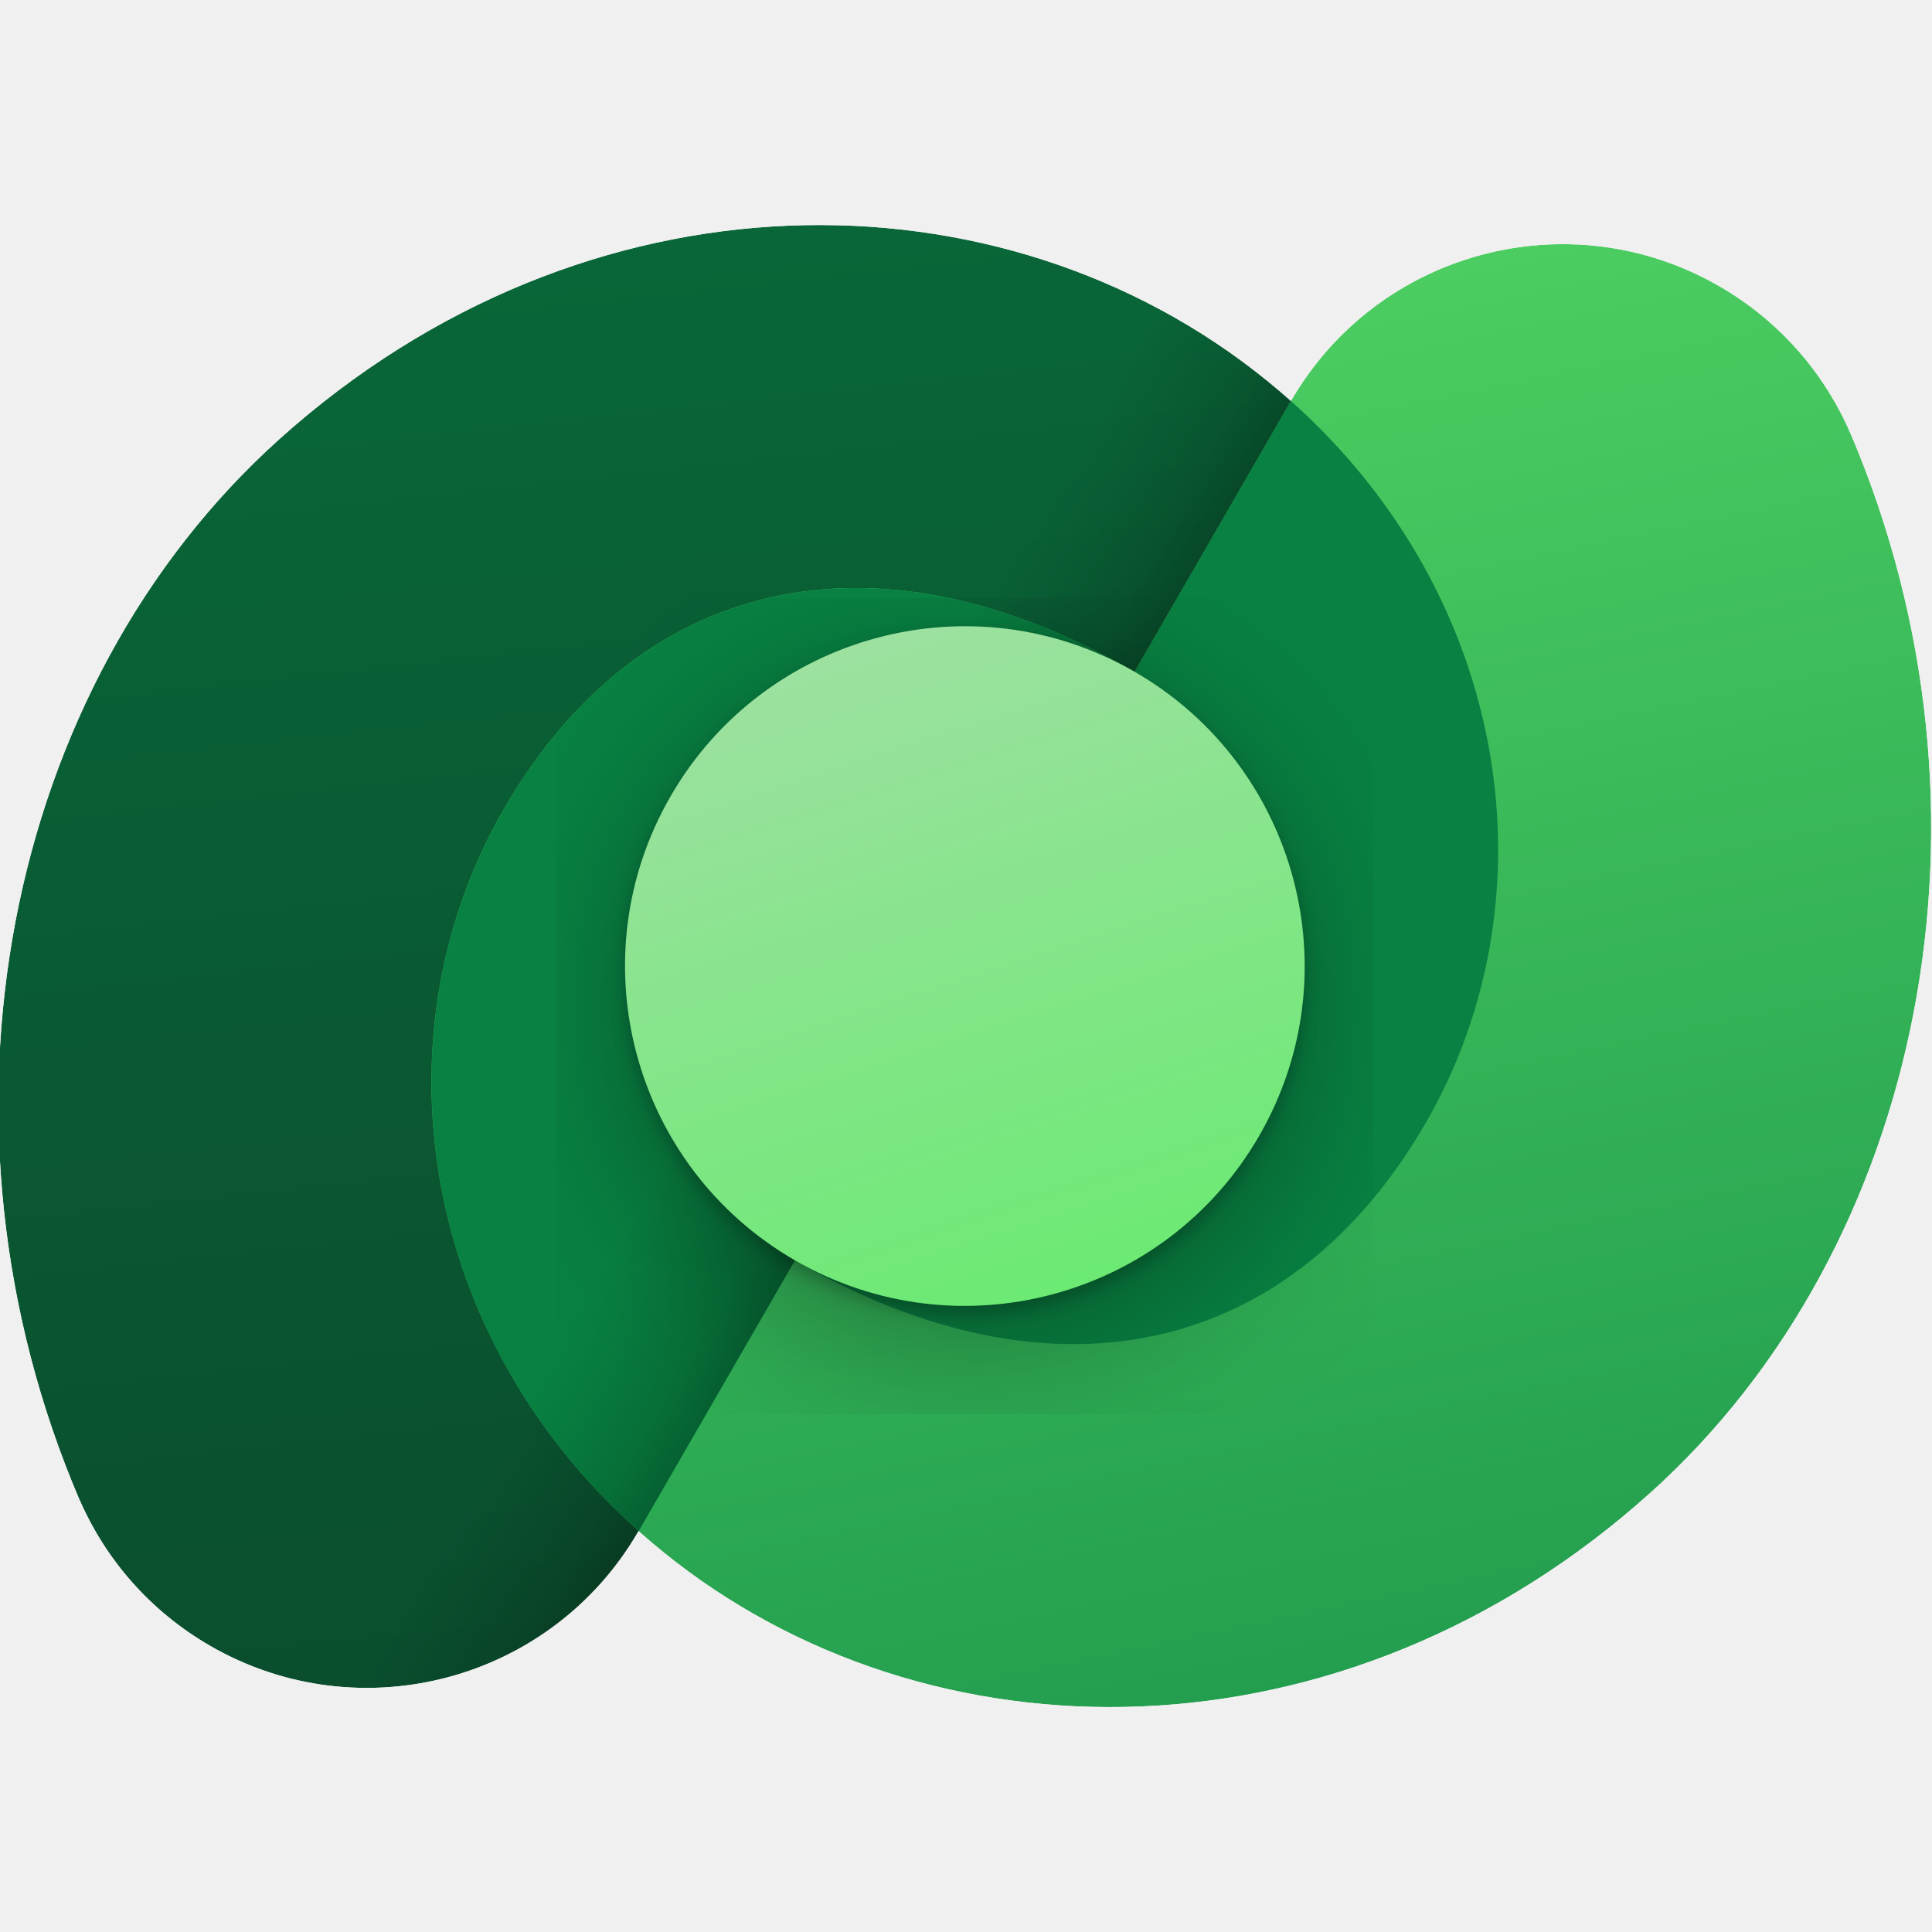
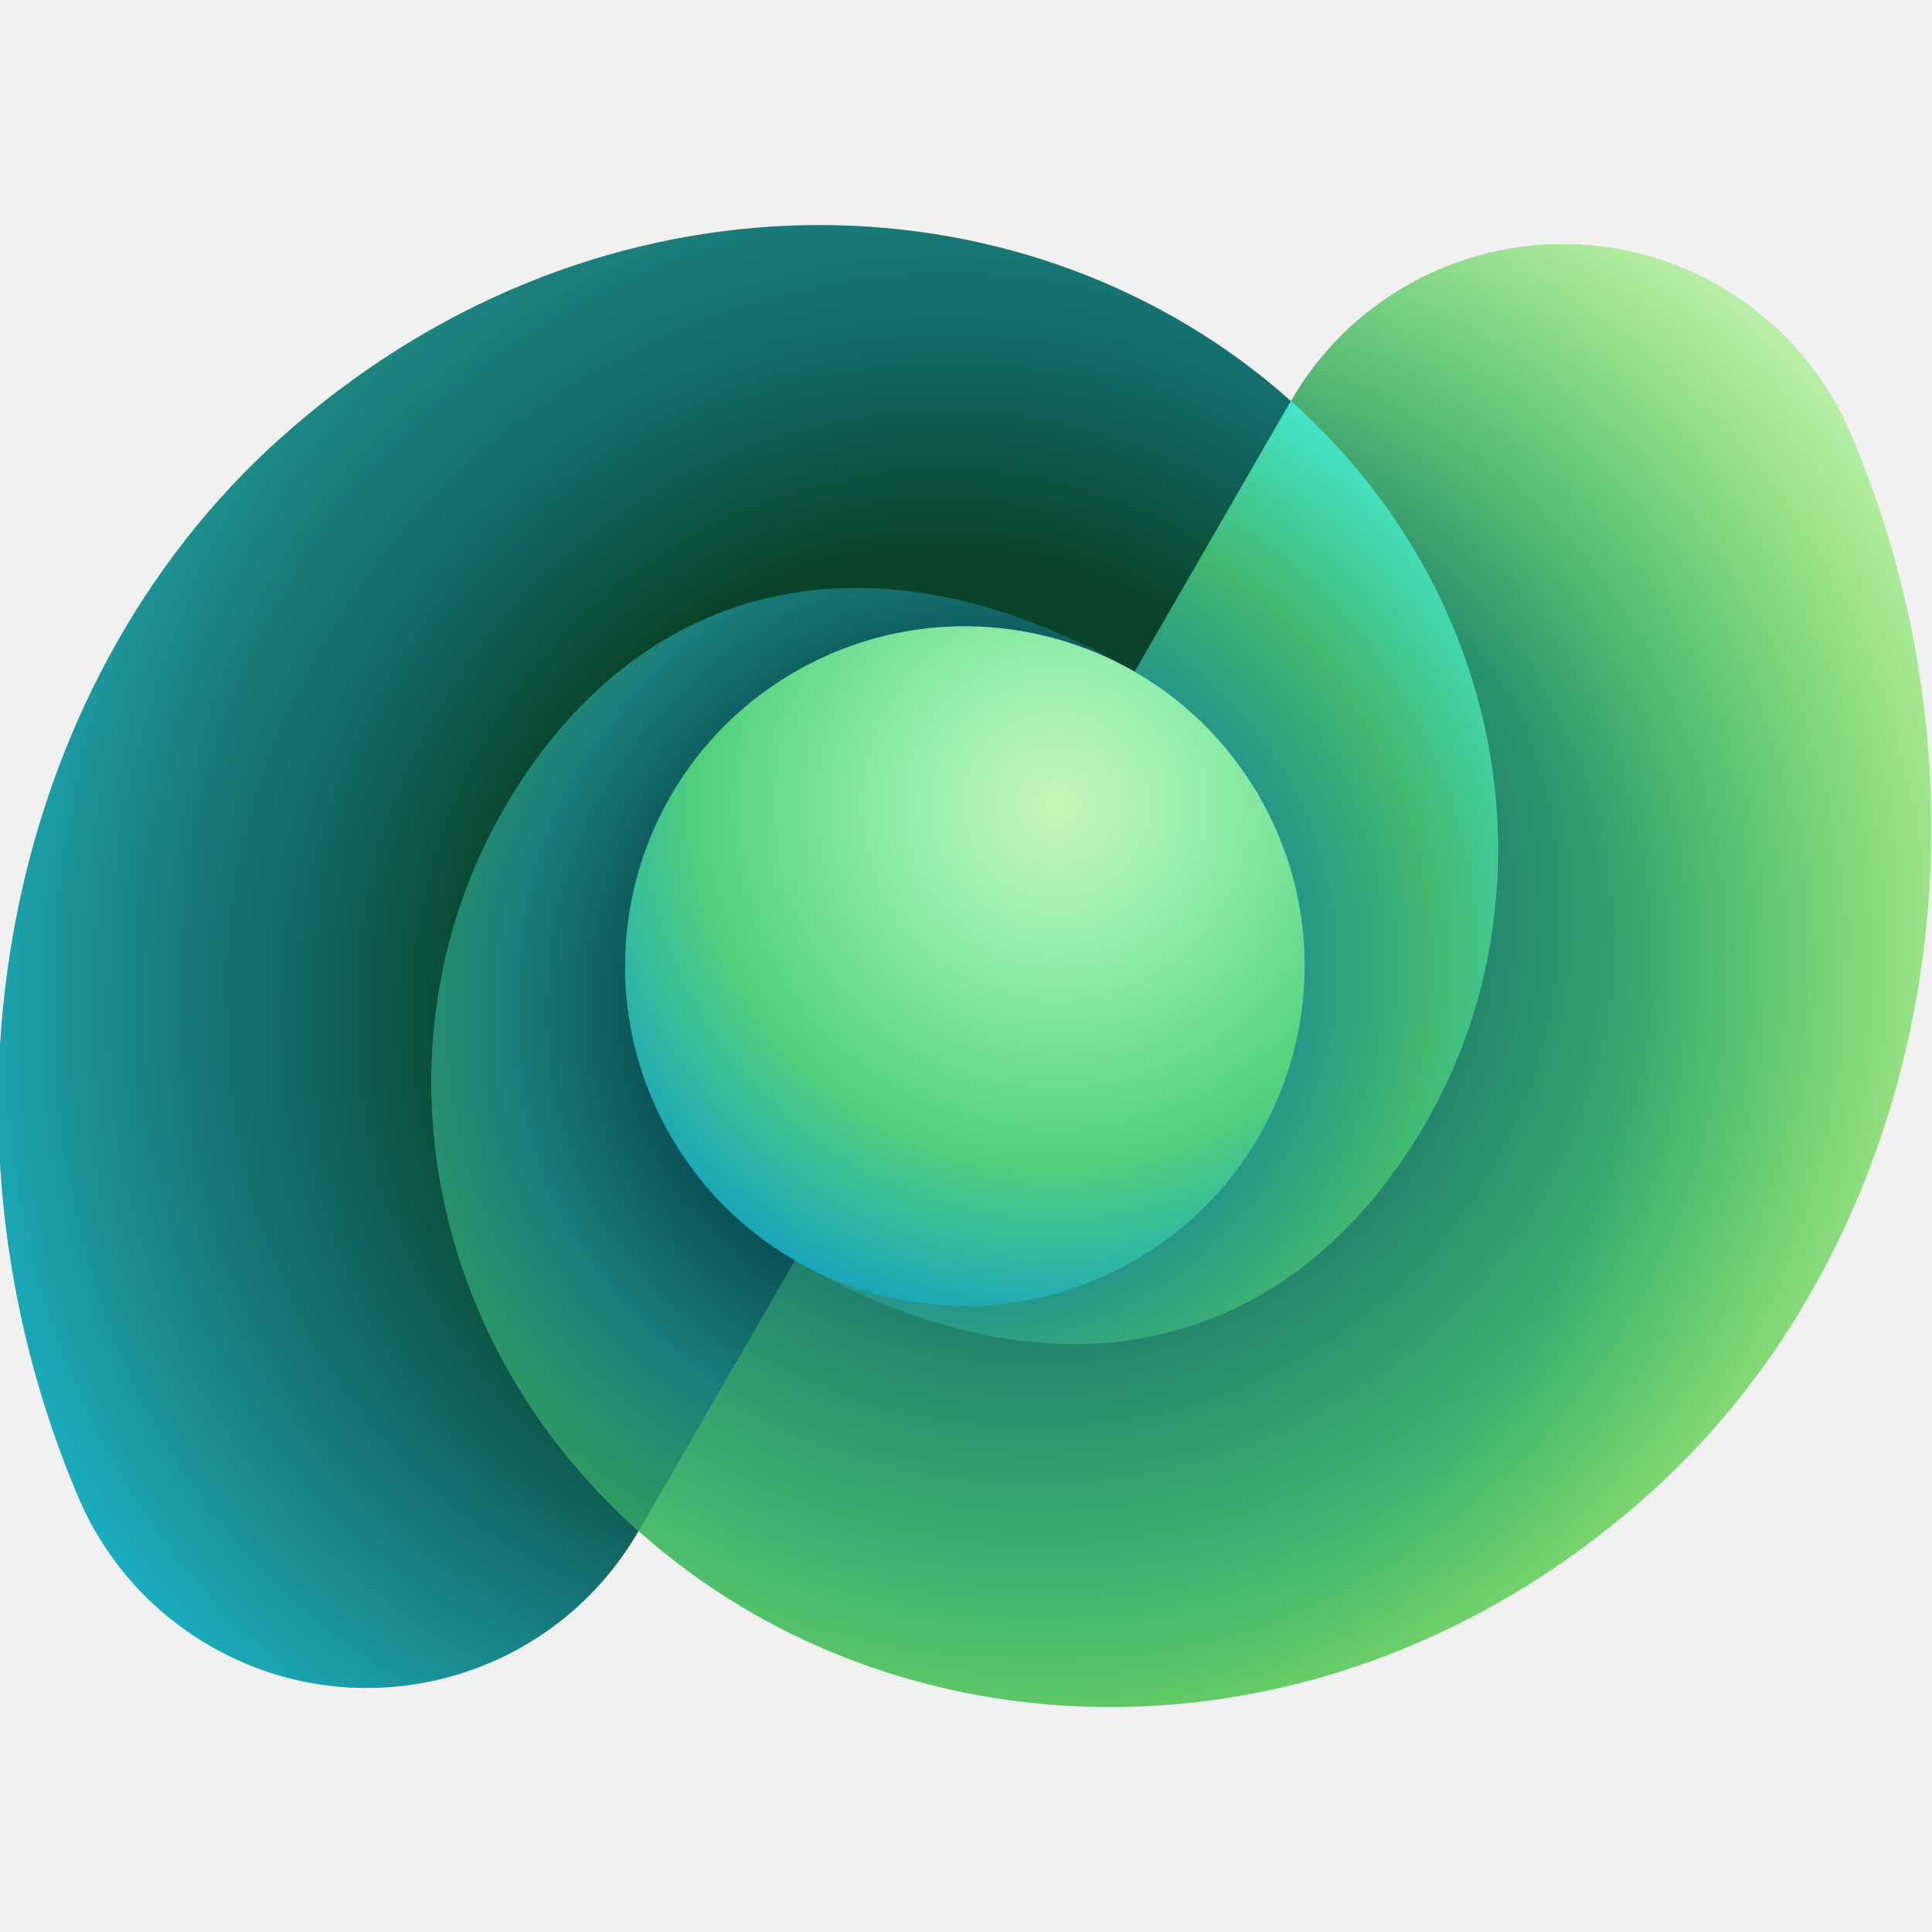
<svg xmlns="http://www.w3.org/2000/svg" width="96" height="96" viewBox="0 0 96 96" fill="none">
+   <g clip-path="url(#clip0_4303_1230)">
+     <g clip-path="url(#clip1_4303_1230)">
+       <g clip-path="url(#clip2_4303_1230)">
+         <path d="M13.878 21.824C29.103 8.138 49.75 8.186 62.955 18.913C74.982 28.684 77.47 44.316 70.851 55.78C64.232 67.244 52.528 70.145 39.501 62.625L31.729 76.087L31.723 76.086C27.418 83.532 17.894 86.083 10.444 81.782C7.454 80.056 5.253 77.488 3.967 74.551L3.961 74.551C-4.078 55.78 0.201 34.118 13.878 21.824Z" fill="url(#paint0_radial_4303_1230)" />
+         <path d="M13.878 21.824C29.103 8.138 49.75 8.186 62.955 18.913C74.982 28.684 77.47 44.316 70.851 55.78C64.232 67.244 52.528 70.145 39.501 62.625L31.729 76.087L31.723 76.086C27.418 83.532 17.894 86.083 10.444 81.782C7.454 80.056 5.253 77.488 3.967 74.551L3.961 74.551C-4.078 55.78 0.201 34.118 13.878 21.824Z" fill="url(#paint1_radial_4303_1230)" fill-opacity="0.8" />
+         <path d="M85.433 14.223C88.453 15.967 90.669 18.569 91.949 21.543L91.953 21.544C99.941 40.294 95.653 61.907 81.998 74.181C66.773 87.868 46.126 87.82 32.921 77.092C20.895 67.322 18.406 51.69 25.025 40.226C31.644 28.761 43.348 25.86 56.375 33.381L64.143 19.925L64.148 19.925C68.452 12.474 77.981 9.921 85.433 14.223Z" fill="url(#paint2_radial_4303_1230)" />
+         <path d="M85.433 14.223C88.453 15.967 90.669 18.569 91.949 21.543L91.953 21.544C99.941 40.294 95.653 61.907 81.998 74.181C66.773 87.868 46.126 87.82 32.921 77.092C20.895 67.322 18.406 51.69 25.025 40.226C31.644 28.761 43.348 25.86 56.375 33.381L64.143 19.925L64.148 19.925C68.452 12.474 77.981 9.921 85.433 14.223Z" fill="url(#paint3_radial_4303_1230)" fill-opacity="0.9" />
+         <path d="M39.504 62.626C52.531 70.147 64.235 67.246 70.854 55.781C77.249 44.706 75.143 29.739 64.147 19.927L56.379 33.381L39.504 62.626Z" fill="url(#paint4_radial_4303_1230)" />
+         <path d="M56.379 33.382C43.353 25.861 31.648 28.762 25.029 40.226C18.635 51.302 20.741 66.269 31.736 76.081L39.504 62.626L56.379 33.382Z" fill="url(#paint5_radial_4303_1230)" />
+         <path d="M33.322 56.445C37.984 64.52 48.309 67.287 56.385 62.625C64.46 57.963 67.227 47.637 62.564 39.562C57.902 31.487 47.576 28.72 39.501 33.382C31.426 38.044 28.659 48.37 33.322 56.445Z" fill="url(#paint6_radial_4303_1230)" />
+       </g>
+     </g>
+   </g>
  <defs>
-     <filter id="filter0_f">
-       <feFlood flood-opacity="0" result="BackgroundImageFix" />
-       <feBlend mode="normal" in="SourceGraphic" in2="BackgroundImageFix" result="shape" />
-       <feGaussianBlur stdDeviation="0.4" result="effect1_foregroundBlur" />
-     </filter>
-     <filter id="filter1_f">
-       <feFlood flood-opacity="0" result="BackgroundImageFix" />
-       <feBlend mode="normal" in="SourceGraphic" in2="BackgroundImageFix" result="shape" />
-       <feGaussianBlur stdDeviation="4" result="effect1_foregroundBlur" />
-     </filter>
-     <linearGradient id="paint0_linear" x1="35.199" y1="10.24" x2="43.519" y2="85.76" gradientUnits="userSpaceOnUse">
-       <stop stop-color="#096738" />
-       <stop offset="1" stop-color="#0A4C2D" />
-     </linearGradient>
-     <linearGradient id="paint1_linear" x1="69.438" y1="9.28" x2="85.118" y2="84.16" gradientUnits="userSpaceOnUse">
-       <stop stop-color="#4ED062" />
-       <stop offset="1" stop-color="#209B4E" />
-     </linearGradient>
-     <linearGradient id="paint2_linear" x1="69.164" y1="86.649" x2="61.224" y2="86.649" gradientUnits="userSpaceOnUse">
-       <stop />
-       <stop offset="0.272" stop-opacity="0.561" />
-       <stop offset="0.621" stop-opacity="0.265" />
-       <stop offset="1" stop-opacity="0" />
-     </linearGradient>
-     <linearGradient id="paint3_linear" x1="64.829" y1="64.89" x2="52.611" y2="27.013" gradientUnits="userSpaceOnUse">
-       <stop stop-color="#66EB6E" />
-       <stop offset="1" stop-color="#9FE0A2" />
-     </linearGradient>
-     <clipPath id="clip0">
+     <radialGradient id="paint0_radial_4303_1230" cx="0" cy="0" r="1" gradientUnits="userSpaceOnUse" gradientTransform="translate(46.0001 49.4996) rotate(-148.717) scale(46.2195 47.5359)">
+       <stop offset="0.465" stop-color="#09442A" />
+       <stop offset="0.701" stop-color="#136C6C" />
+       <stop offset="1" stop-color="#22918B" />
+     </radialGradient>
+     <radialGradient id="paint1_radial_4303_1230" cx="0" cy="0" r="1" gradientUnits="userSpaceOnUse" gradientTransform="translate(50.0001 32.4996) rotate(123.57) scale(66.0095 46.5498)">
+       <stop offset="0.719" stop-color="#1A7F7C" stop-opacity="0" />
+       <stop offset="1" stop-color="#16BBDA" />
+     </radialGradient>
+     <radialGradient id="paint2_radial_4303_1230" cx="0" cy="0" r="1" gradientUnits="userSpaceOnUse" gradientTransform="translate(50.4999 44.5001) rotate(30.75) scale(45.9618 44.5095)">
+       <stop offset="0.358" stop-color="#136C6C" />
+       <stop offset="0.789" stop-color="#42B870" />
+       <stop offset="1" stop-color="#76D45E" />
+     </radialGradient>
+     <radialGradient id="paint3_radial_4303_1230" cx="0" cy="0" r="1" gradientTransform="matrix(42.5 -36.0002 31.1824 36.8127 49.4998 55.5001)" gradientUnits="userSpaceOnUse">
+       <stop offset="0.583" stop-color="#76D45E" stop-opacity="0" />
+       <stop offset="1" stop-color="#C8F5B7" />
+     </radialGradient>
+     <radialGradient id="paint4_radial_4303_1230" cx="0" cy="0" r="1" gradientUnits="userSpaceOnUse" gradientTransform="translate(47.5 48) rotate(-58.9042) scale(32.6898)">
+       <stop offset="0.486" stop-color="#22918B" />
+       <stop offset="0.73" stop-color="#42B870" />
+       <stop offset="1" stop-color="#43E5CA" />
+     </radialGradient>
+     <radialGradient id="paint5_radial_4303_1230" cx="0" cy="0" r="1" gradientUnits="userSpaceOnUse" gradientTransform="translate(47.3833 49.0077) rotate(119.859) scale(31.1328 29.4032)">
+       <stop offset="0.46" stop-color="#08494E" />
+       <stop offset="0.742" stop-color="#1A7F7C" />
+       <stop offset="1" stop-color="#309C61" />
+     </radialGradient>
+     <radialGradient id="paint6_radial_4303_1230" cx="0" cy="0" r="1" gradientUnits="userSpaceOnUse" gradientTransform="translate(52.5 40) rotate(120.784) scale(27.3542)">
+       <stop stop-color="#C8F5B7" />
+       <stop offset="0.246" stop-color="#98F0B0" />
+       <stop offset="0.644" stop-color="#52D17C" />
+       <stop offset="1" stop-color="#119FC5" />
+     </radialGradient>
+     <clipPath id="clip0_4303_1230">
      <rect width="96" height="96" fill="white" />
    </clipPath>
-     <clipPath id="clip1">
+     <clipPath id="clip1_4303_1230">
+       <rect width="96" height="96" fill="white" />
+     </clipPath>
+     <clipPath id="clip2_4303_1230">
      <rect width="96" height="96" fill="white" />
    </clipPath>
  </defs>
-   <g clip-path="url(#clip0)">
-     <g clip-path="url(#clip1)">
-       <mask id="mask0" mask-type="alpha" maskUnits="userSpaceOnUse" x="-1" y="11" width="97" height="74">
-         <path d="M91.954 21.544L91.951 21.544C90.67 18.569 88.454 15.967 85.434 14.223C77.981 9.92 68.452 12.473 64.148 19.925L64.144 19.925C63.759 19.581 63.362 19.244 62.954 18.913C49.749 8.185 29.103 8.137 13.877 21.824C0.2 34.118 -4.079 55.779 3.961 74.55L3.966 74.551C5.252 77.487 7.454 80.055 10.443 81.781C17.893 86.082 27.419 83.532 31.724 76.086L31.728 76.086L31.732 76.079C32.118 76.423 32.514 76.761 32.922 77.092C46.127 87.82 66.774 87.868 81.999 74.181C95.654 61.907 99.941 40.294 91.954 21.544Z" fill="#C4C4C4" />
-       </mask>
-       <g mask="url(#mask0)">
-         <path fill-rule="evenodd" clip-rule="evenodd" d="M39.501 62.625C52.528 70.146 64.232 67.245 70.851 55.781C77.47 44.316 74.981 28.684 62.955 18.914C49.75 8.186 29.103 8.138 13.877 21.825C0.2 34.119 -4.078 55.781 3.961 74.551L3.966 74.552C5.252 77.489 7.454 80.056 10.443 81.782C17.893 86.083 27.419 83.533 31.724 76.087L31.729 76.087L39.501 62.625Z" fill="url(#paint0_linear)" />
-         <path fill-rule="evenodd" clip-rule="evenodd" d="M91.95 21.544L91.954 21.545C99.941 40.294 95.654 61.907 81.999 74.181C66.773 87.868 46.126 87.82 32.921 77.092C20.895 67.322 18.406 51.69 25.025 40.225C31.644 28.761 43.349 25.86 56.375 33.381L64.144 19.925L64.148 19.925C68.451 12.473 77.981 9.921 85.433 14.223C88.453 15.967 90.669 18.57 91.95 21.544Z" fill="url(#paint1_linear)" />
-         <path fill-rule="evenodd" clip-rule="evenodd" d="M56.379 33.381C43.352 25.86 31.648 28.762 25.029 40.226C18.634 51.302 20.74 66.269 31.736 76.08L39.504 62.626C52.531 70.147 64.235 67.246 70.854 55.781C77.249 44.705 75.142 29.739 64.147 19.927L56.379 33.381Z" fill="#088142" />
-         <rect opacity="0.25" x="61.224" y="9.111" width="7.94" height="97.446" transform="rotate(30 61.2239 9.11133)" fill="url(#paint2_linear)" />
-         <g filter="url(#filter0_f)">
-           <path d="M62.565 56.845C57.902 64.921 47.577 67.687 39.501 63.025C31.426 58.363 28.659 48.037 33.322 39.962C37.984 31.887 48.309 29.12 56.385 33.782C64.46 38.444 67.227 48.77 62.565 56.845Z" fill="black" fill-opacity="0.24" />
-         </g>
-         <g filter="url(#filter1_f)">
-           <path d="M62.565 58.445C57.902 66.52 47.577 69.287 39.501 64.625C31.426 59.963 28.659 49.637 33.322 41.562C37.984 33.487 48.309 30.72 56.385 35.382C64.46 40.044 67.227 50.37 62.565 58.445Z" fill="black" fill-opacity="0.32" />
-         </g>
-         <path d="M62.565 56.445C57.902 64.52 47.577 67.287 39.501 62.625C31.426 57.963 28.659 47.637 33.322 39.562C37.984 31.487 48.309 28.72 56.385 33.382C64.46 38.044 67.227 48.37 62.565 56.445Z" fill="url(#paint3_linear)" />
-       </g>
-     </g>
-   </g>
</svg>
